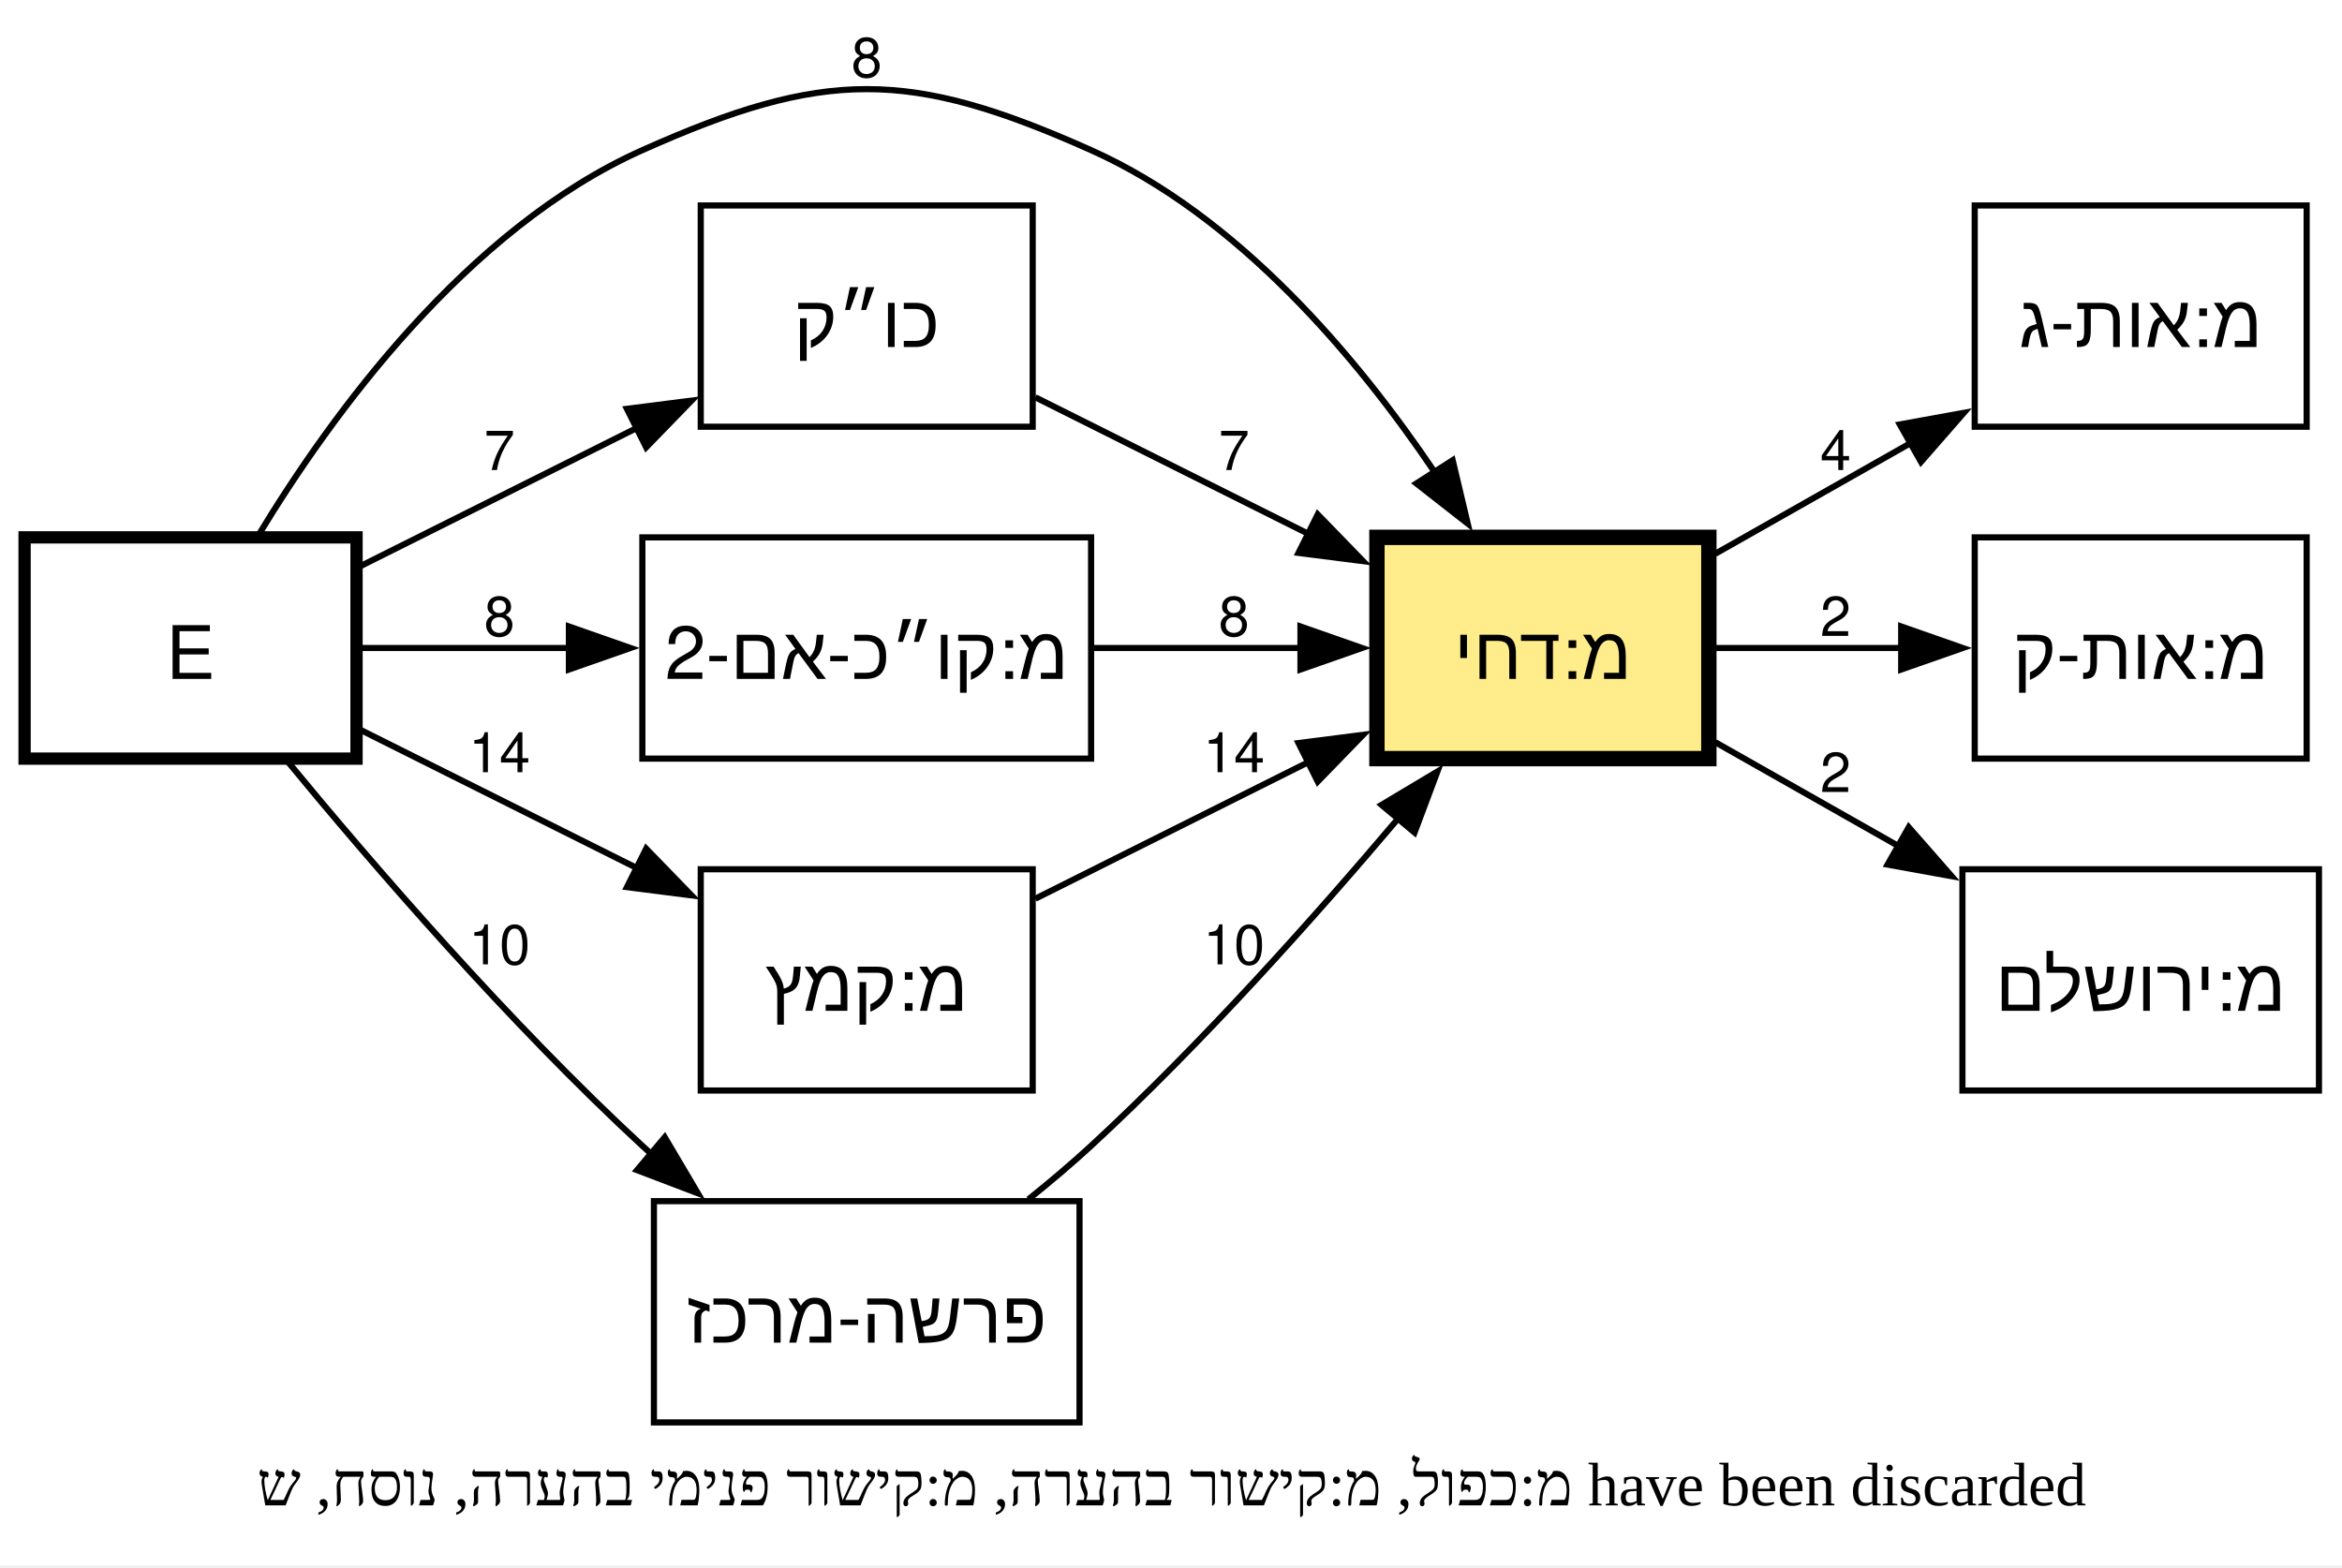
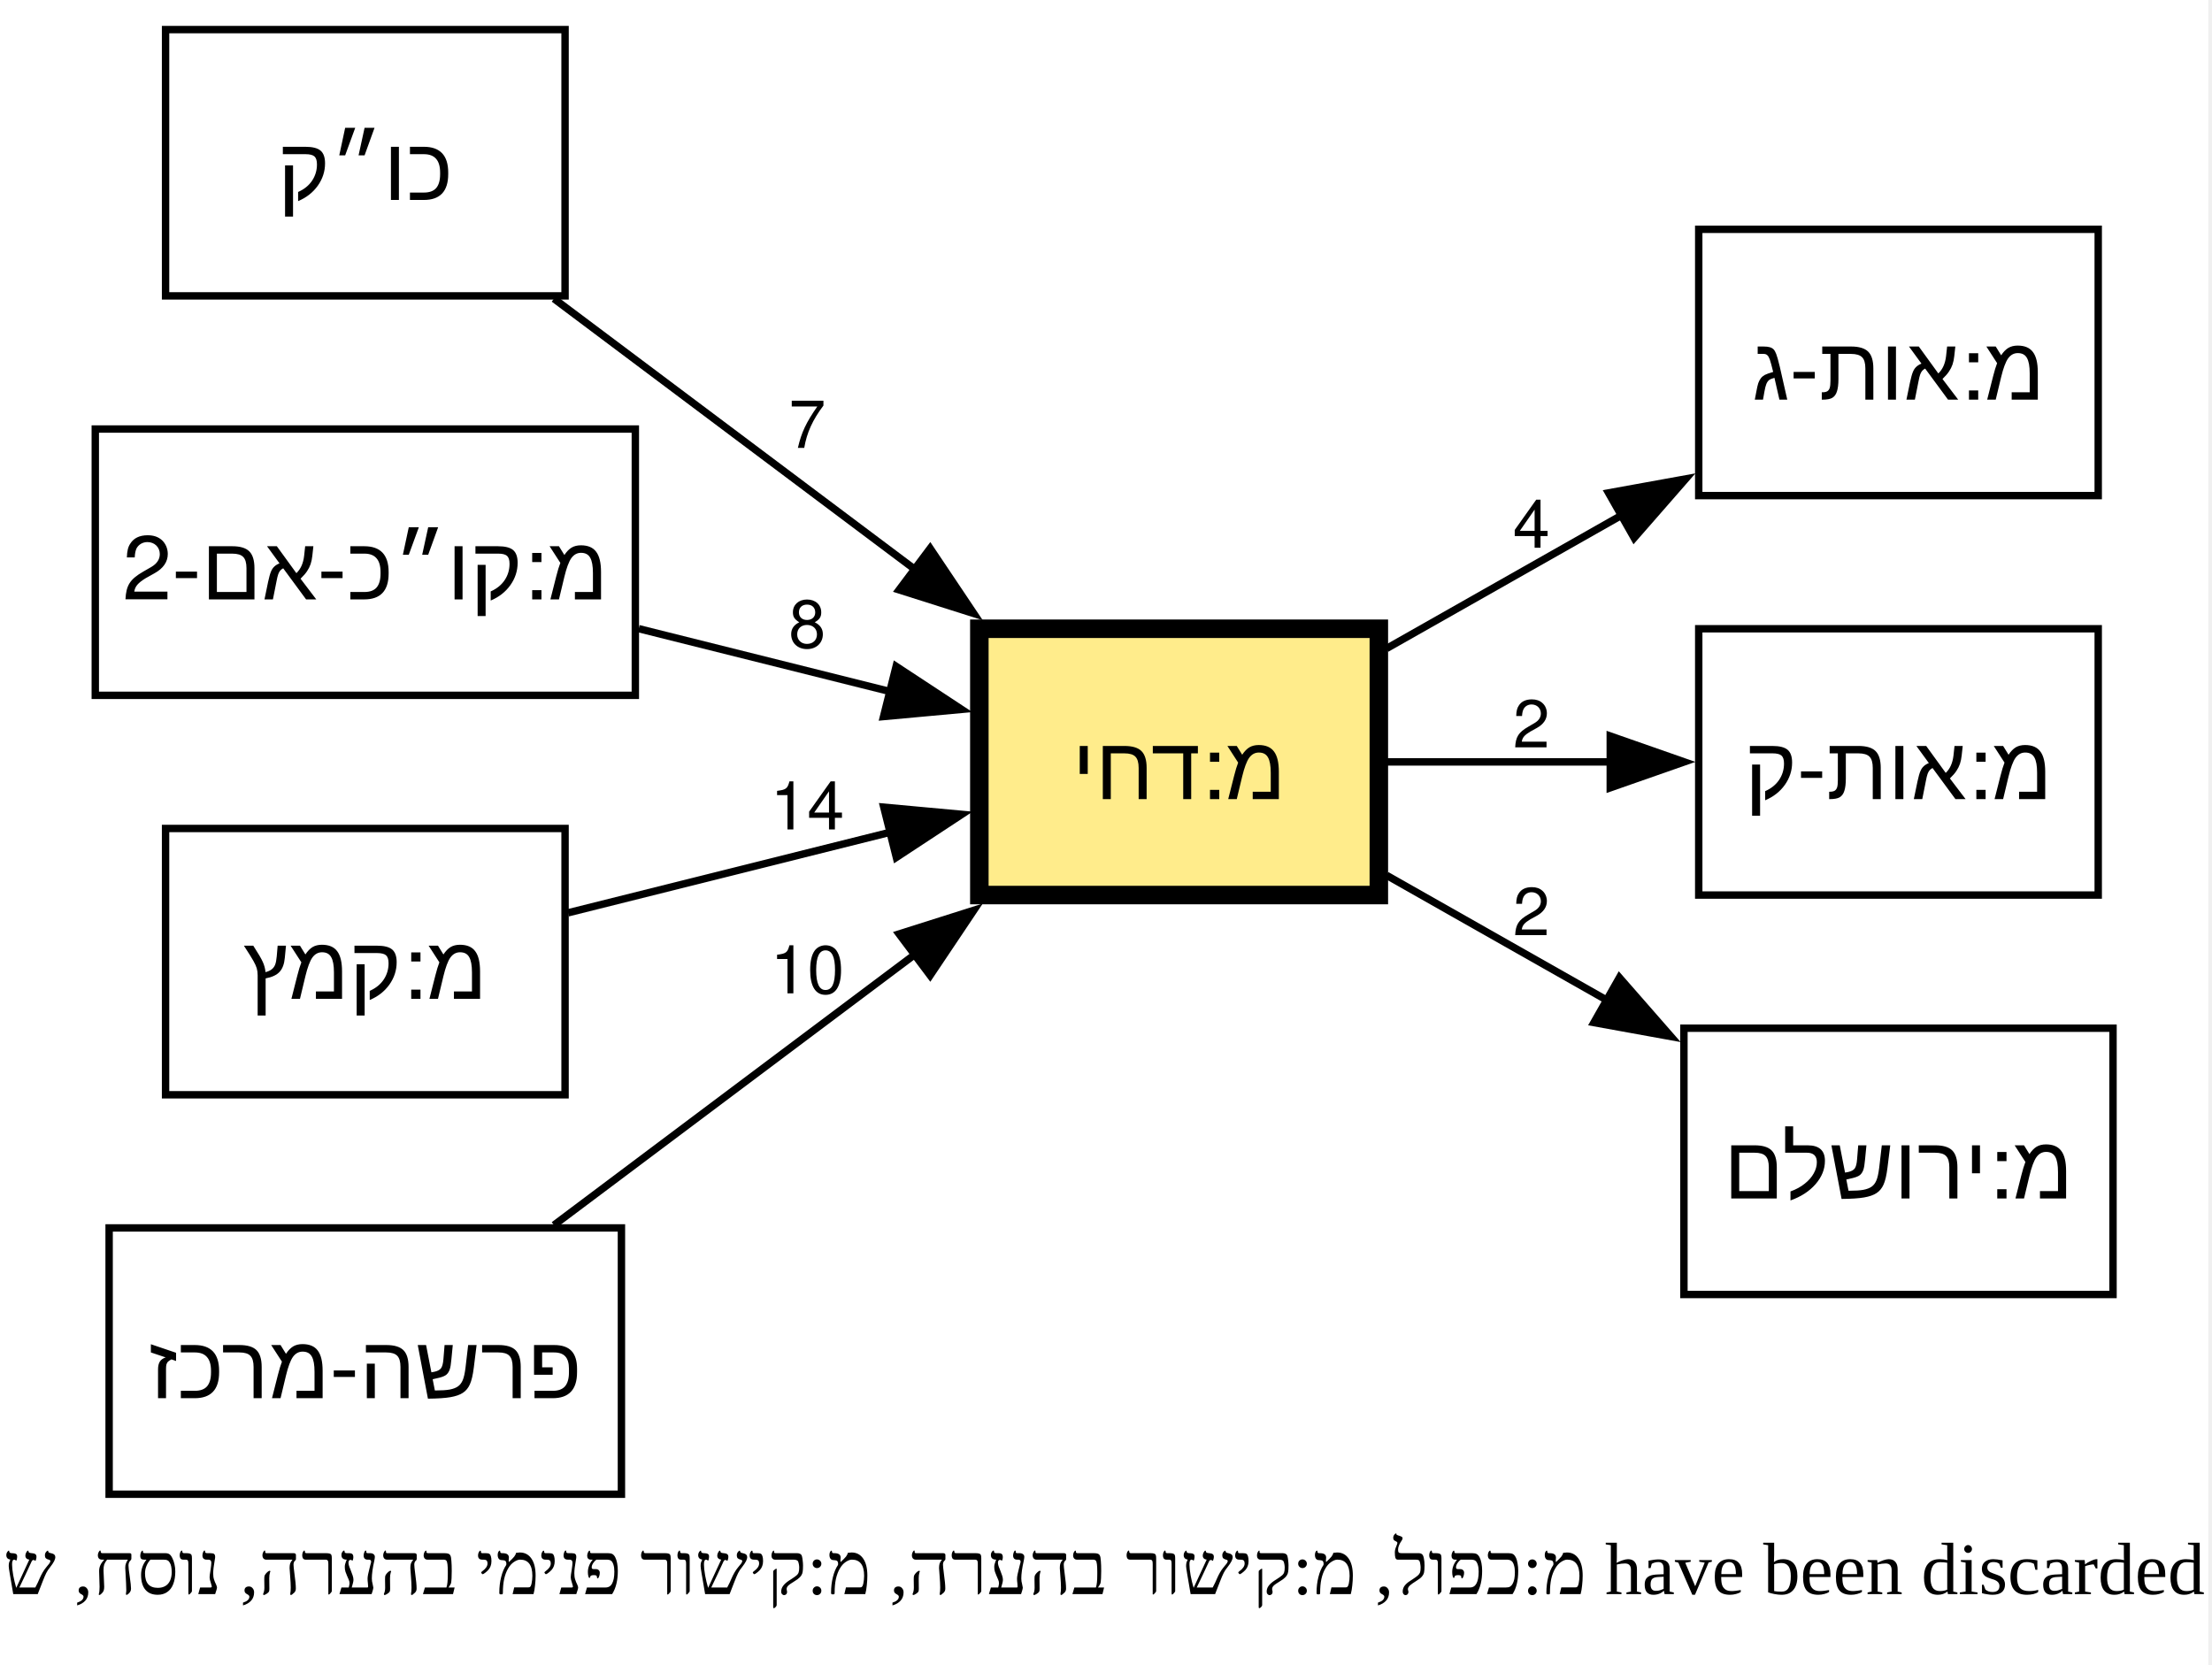
- <svg xmlns="http://www.w3.org/2000/svg" width="381pt" height="255pt" viewBox="0.00 0.00 381.00 255.00">
-   <g id="graph0" class="graph" transform="scale(1 1) rotate(0) translate(4 250.68)">
-     <polygon fill="white" stroke="none" points="-4,4 -4,-250.68 377.25,-250.68 377.25,4 -4,4" />
-     <text xml:space="preserve" text-anchor="middle" x="186.62" y="-5.75" font-family="Times New Roman,serif" font-size="10.00">מ:כפול, מ:קישור בהערה, מ:קישור פנימי בהערה, נוסח, ש have been discarded</text>
+ <svg xmlns="http://www.w3.org/2000/svg" width="299pt" height="225pt" viewBox="0.00 0.00 299.00 225.00">
+   <g id="graph0" class="graph" transform="scale(1 1) rotate(0) translate(4 221.25)">
+     <polygon fill="white" stroke="none" points="-4,4 -4,-221.25 294.5,-221.25 294.5,4 -4,4" />
+     <text xml:space="preserve" text-anchor="middle" x="145.25" y="-5.75" font-family="Times New Roman,serif" font-size="10.00">מ:כפול, מ:קישור בהערה, מ:קישור פנימי בהערה, נוסח, ש have been discarded</text>
    <g id="node1" class="node">
-       <polygon fill="none" stroke="black" stroke-width="2" points="54,-163.25 0,-163.25 0,-127.25 54,-127.25 54,-163.25" />
-       <text xml:space="preserve" text-anchor="middle" x="27" y="-140.22" font-family="SBL Hebrew,Helvetica" font-size="12.00">E</text>
+       <polygon fill="#ffec8b" stroke="black" stroke-width="2.5" points="182.38,-136.25 128.38,-136.25 128.38,-100.25 182.38,-100.25 182.38,-136.25" />
+       <text xml:space="preserve" text-anchor="middle" x="155.38" y="-113.22" font-family="SBL Hebrew,Helvetica" font-size="12.00">מ:דחי</text>
+     </g>
+     <g id="node3" class="node">
+       <polygon fill="none" stroke="black" points="279.62,-190.25 225.62,-190.25 225.62,-154.25 279.62,-154.25 279.62,-190.25" />
+       <text xml:space="preserve" text-anchor="middle" x="252.62" y="-167.22" font-family="SBL Hebrew,Helvetica" font-size="12.00">מ:אות-ג</text>
+     </g>
+     <g id="edge2" class="edge">
+       <path fill="none" stroke="black" d="M183.42,-133.58C193.33,-139.2 204.73,-145.66 215.33,-151.67" />
+       <polygon fill="black" stroke="black" points="213.43,-154.62 223.86,-156.51 216.89,-148.53 213.43,-154.62" />
+       <text xml:space="preserve" text-anchor="middle" x="203" y="-147.2" font-family="Helvetica,sans-Serif" font-size="9.00">4</text>
+     </g>
+     <g id="node4" class="node">
+       <polygon fill="none" stroke="black" points="279.62,-136.25 225.62,-136.25 225.62,-100.25 279.62,-100.25 279.62,-136.25" />
+       <text xml:space="preserve" text-anchor="middle" x="252.62" y="-113.22" font-family="SBL Hebrew,Helvetica" font-size="12.00">מ:אות-ק</text>
+     </g>
+     <g id="edge3" class="edge">
+       <path fill="none" stroke="black" d="M183.42,-118.25C192.82,-118.25 203.56,-118.25 213.68,-118.25" />
+       <polygon fill="black" stroke="black" points="213.66,-121.75 223.66,-118.25 213.66,-114.75 213.66,-121.75" />
+       <text xml:space="preserve" text-anchor="middle" x="203" y="-120.2" font-family="Helvetica,sans-Serif" font-size="9.00">2</text>
+     </g>
+     <g id="node5" class="node">
+       <polygon fill="none" stroke="black" points="281.62,-82.25 223.62,-82.25 223.62,-46.25 281.62,-46.25 281.62,-82.25" />
+       <text xml:space="preserve" text-anchor="middle" x="252.62" y="-59.23" font-family="SBL Hebrew,Helvetica" font-size="12.00">מ:ירושלם</text>
+     </g>
+     <g id="edge4" class="edge">
+       <path fill="none" stroke="black" d="M183.42,-102.92C192.74,-97.63 203.36,-91.61 213.41,-85.92" />
+       <polygon fill="black" stroke="black" points="214.9,-89.09 221.87,-81.12 211.45,-83.01 214.9,-89.09" />
+       <text xml:space="preserve" text-anchor="middle" x="203" y="-94.82" font-family="Helvetica,sans-Serif" font-size="9.00">2</text>
    </g>
    <g id="node2" class="node">
-       <polygon fill="#ffec8b" stroke="black" stroke-width="2.5" points="274,-163.25 220,-163.25 220,-127.25 274,-127.25 274,-163.25" />
-       <text xml:space="preserve" text-anchor="middle" x="247" y="-140.22" font-family="SBL Hebrew,Helvetica" font-size="12.00">מ:דחי</text>
-     </g>
-     <g id="edge2" class="edge">
-       <path fill="none" stroke="black" d="M37.98,-163.5C49.91,-183.2 71.9,-213.47 100.5,-226.25 130.12,-239.49 143.88,-239.49 173.5,-226.25 197.45,-215.54 216.77,-192.58 229.42,-173.83" />
-       <polygon fill="black" stroke="black" points="232.32,-175.8 234.77,-165.49 226.42,-172.02 232.32,-175.8" />
-       <text xml:space="preserve" text-anchor="middle" x="137" y="-238.13" font-family="Helvetica,sans-Serif" font-size="9.00">8</text>
-     </g>
-     <g id="node3" class="node">
-       <polygon fill="none" stroke="black" points="164,-217.25 110,-217.25 110,-181.25 164,-181.25 164,-217.25" />
-       <text xml:space="preserve" text-anchor="middle" x="137" y="-194.22" font-family="SBL Hebrew,Helvetica" font-size="12.00">כו״ק</text>
+       <polygon fill="none" stroke="black" points="72.38,-217.25 18.38,-217.25 18.38,-181.25 72.38,-181.25 72.38,-217.25" />
+       <text xml:space="preserve" text-anchor="middle" x="45.38" y="-194.22" font-family="SBL Hebrew,Helvetica" font-size="12.00">כו״ק</text>
    </g>
    <g id="edge1" class="edge">
-       <path fill="none" stroke="black" d="M54.42,-158.46C68.12,-165.31 85.06,-173.78 99.94,-181.22" />
-       <polygon fill="black" stroke="black" points="97.99,-184.16 108.5,-185.5 101.12,-177.9 97.99,-184.16" />
-       <text xml:space="preserve" text-anchor="middle" x="77.25" y="-174.2" font-family="Helvetica,sans-Serif" font-size="9.00">7</text>
-     </g>
-     <g id="node4" class="node">
-       <polygon fill="none" stroke="black" points="173.5,-163.25 100.5,-163.25 100.5,-127.25 173.5,-127.25 173.5,-163.25" />
-       <text xml:space="preserve" text-anchor="middle" x="137" y="-140.22" font-family="SBL Hebrew,Helvetica" font-size="12.00">מ:קו״כ-אם-2</text>
-     </g>
-     <g id="edge3" class="edge">
-       <path fill="none" stroke="black" d="M54.42,-145.25C64.72,-145.25 76.86,-145.25 88.57,-145.25" />
-       <polygon fill="black" stroke="black" points="88.55,-148.75 98.55,-145.25 88.55,-141.75 88.55,-148.75" />
-       <text xml:space="preserve" text-anchor="middle" x="77.25" y="-147.2" font-family="Helvetica,sans-Serif" font-size="9.00">8</text>
-     </g>
-     <g id="node5" class="node">
-       <polygon fill="none" stroke="black" points="164,-109.25 110,-109.25 110,-73.25 164,-73.25 164,-109.25" />
-       <text xml:space="preserve" text-anchor="middle" x="137" y="-86.22" font-family="SBL Hebrew,Helvetica" font-size="12.00">מ:קמץ</text>
-     </g>
-     <g id="edge4" class="edge">
-       <path fill="none" stroke="black" d="M54.42,-132.04C68.12,-125.19 85.06,-116.72 99.94,-109.28" />
-       <polygon fill="black" stroke="black" points="101.12,-112.6 108.5,-105 97.99,-106.34 101.12,-112.6" />
-       <text xml:space="preserve" text-anchor="middle" x="77.25" y="-125.04" font-family="Helvetica,sans-Serif" font-size="9.00">14</text>
+       <path fill="none" stroke="black" d="M70.88,-180.87C85.34,-170.02 103.88,-156.12 119.81,-144.17" />
+       <polygon fill="black" stroke="black" points="121.73,-147.11 127.63,-138.31 117.53,-141.51 121.73,-147.11" />
+       <text xml:space="preserve" text-anchor="middle" x="105.12" y="-160.7" font-family="Helvetica,sans-Serif" font-size="9.00">7</text>
    </g>
    <g id="node6" class="node">
-       <polygon fill="none" stroke="black" points="171.62,-55.25 102.38,-55.25 102.38,-19.25 171.62,-19.25 171.62,-55.25" />
-       <text xml:space="preserve" text-anchor="middle" x="137" y="-32.23" font-family="SBL Hebrew,Helvetica" font-size="12.00">פרשה-מרכז</text>
+       <polygon fill="none" stroke="black" points="81.88,-163.25 8.88,-163.25 8.88,-127.25 81.88,-127.25 81.88,-163.25" />
+       <text xml:space="preserve" text-anchor="middle" x="45.38" y="-140.22" font-family="SBL Hebrew,Helvetica" font-size="12.00">מ:קו״כ-אם-2</text>
    </g>
    <g id="edge5" class="edge">
-       <path fill="none" stroke="black" d="M42.64,-126.97C56.68,-109.93 78.87,-84.22 100.5,-64.25 101,-63.79 101.5,-63.33 102.01,-62.87" />
-       <polygon fill="black" stroke="black" points="104.14,-65.65 109.53,-56.53 99.63,-60.3 104.14,-65.65" />
-       <text xml:space="preserve" text-anchor="middle" x="77.25" y="-93.78" font-family="Helvetica,sans-Serif" font-size="9.00">10</text>
+       <path fill="none" stroke="black" d="M82.34,-136.26C93.27,-133.53 105.31,-130.52 116.37,-127.75" />
+       <polygon fill="black" stroke="black" points="117.13,-131.17 125.98,-125.35 115.43,-124.38 117.13,-131.17" />
+       <text xml:space="preserve" text-anchor="middle" x="105.12" y="-133.7" font-family="Helvetica,sans-Serif" font-size="9.00">8</text>
    </g>
    <g id="node7" class="node">
-       <polygon fill="none" stroke="black" points="371.25,-217.25 317.25,-217.25 317.25,-181.25 371.25,-181.25 371.25,-217.25" />
-       <text xml:space="preserve" text-anchor="middle" x="344.25" y="-194.22" font-family="SBL Hebrew,Helvetica" font-size="12.00">מ:אות-ג</text>
+       <polygon fill="none" stroke="black" points="72.38,-109.25 18.38,-109.25 18.38,-73.25 72.38,-73.25 72.38,-109.25" />
+       <text xml:space="preserve" text-anchor="middle" x="45.38" y="-86.22" font-family="SBL Hebrew,Helvetica" font-size="12.00">מ:קמץ</text>
+     </g>
+     <g id="edge6" class="edge">
+       <path fill="none" stroke="black" d="M72.79,-97.85C85.9,-101.13 101.97,-105.15 116.37,-108.75" />
+       <polygon fill="black" stroke="black" points="115.46,-112.13 126.01,-111.16 117.16,-105.34 115.46,-112.13" />
+       <text xml:space="preserve" text-anchor="middle" x="105.12" y="-109.12" font-family="Helvetica,sans-Serif" font-size="9.00">14</text>
+     </g>
+     <g id="node8" class="node">
+       <polygon fill="none" stroke="black" points="80,-55.25 10.75,-55.25 10.75,-19.25 80,-19.25 80,-55.25" />
+       <text xml:space="preserve" text-anchor="middle" x="45.38" y="-32.23" font-family="SBL Hebrew,Helvetica" font-size="12.00">פרשה-מרכז</text>
    </g>
    <g id="edge7" class="edge">
-       <path fill="none" stroke="black" d="M275.04,-160.58C284.96,-166.2 296.36,-172.66 306.96,-178.67" />
-       <polygon fill="black" stroke="black" points="305.06,-181.62 315.48,-183.51 308.51,-175.53 305.06,-181.62" />
-       <text xml:space="preserve" text-anchor="middle" x="294.62" y="-174.2" font-family="Helvetica,sans-Serif" font-size="9.00">4</text>
-     </g>
-     <g id="node8" class="node">
-       <polygon fill="none" stroke="black" points="371.25,-163.25 317.25,-163.25 317.25,-127.25 371.25,-127.25 371.25,-163.25" />
-       <text xml:space="preserve" text-anchor="middle" x="344.25" y="-140.22" font-family="SBL Hebrew,Helvetica" font-size="12.00">מ:אות-ק</text>
-     </g>
-     <g id="edge8" class="edge">
-       <path fill="none" stroke="black" d="M275.04,-145.25C284.45,-145.25 295.18,-145.25 305.31,-145.25" />
-       <polygon fill="black" stroke="black" points="305.29,-148.75 315.29,-145.25 305.29,-141.75 305.29,-148.75" />
-       <text xml:space="preserve" text-anchor="middle" x="294.62" y="-147.2" font-family="Helvetica,sans-Serif" font-size="9.00">2</text>
-     </g>
-     <g id="node9" class="node">
-       <polygon fill="none" stroke="black" points="373.25,-109.25 315.25,-109.25 315.25,-73.25 373.25,-73.25 373.25,-109.25" />
-       <text xml:space="preserve" text-anchor="middle" x="344.25" y="-86.22" font-family="SBL Hebrew,Helvetica" font-size="12.00">מ:ירושלם</text>
-     </g>
-     <g id="edge9" class="edge">
-       <path fill="none" stroke="black" d="M275.04,-129.92C284.36,-124.63 294.99,-118.61 305.03,-112.92" />
-       <polygon fill="black" stroke="black" points="306.52,-116.09 313.5,-108.12 303.07,-110.01 306.52,-116.09" />
-       <text xml:space="preserve" text-anchor="middle" x="294.62" y="-121.82" font-family="Helvetica,sans-Serif" font-size="9.00">2</text>
-     </g>
-     <g id="edge6" class="edge">
-       <path fill="none" stroke="black" d="M164.42,-186.04C177.79,-179.36 194.24,-171.13 208.85,-163.82" />
-       <polygon fill="black" stroke="black" points="210.37,-166.98 217.75,-159.38 207.24,-160.72 210.37,-166.98" />
-       <text xml:space="preserve" text-anchor="middle" x="196.75" y="-174.2" font-family="Helvetica,sans-Serif" font-size="9.00">7</text>
-     </g>
-     <g id="edge10" class="edge">
-       <path fill="none" stroke="black" d="M173.96,-145.25C184.78,-145.25 196.68,-145.25 207.65,-145.25" />
-       <polygon fill="black" stroke="black" points="207.56,-148.75 217.56,-145.25 207.56,-141.75 207.56,-148.75" />
-       <text xml:space="preserve" text-anchor="middle" x="196.75" y="-147.2" font-family="Helvetica,sans-Serif" font-size="9.00">8</text>
-     </g>
-     <g id="edge11" class="edge">
-       <path fill="none" stroke="black" d="M164.42,-104.46C177.79,-111.14 194.24,-119.37 208.85,-126.68" />
-       <polygon fill="black" stroke="black" points="207.24,-129.78 217.75,-131.12 210.37,-123.52 207.24,-129.78" />
-       <text xml:space="preserve" text-anchor="middle" x="196.75" y="-125.04" font-family="Helvetica,sans-Serif" font-size="9.00">14</text>
-     </g>
-     <g id="edge12" class="edge">
-       <path fill="none" stroke="black" d="M163.31,-55.55C166.82,-58.36 170.31,-61.31 173.5,-64.25 191.52,-80.88 209.92,-101.5 223.68,-117.77" />
-       <polygon fill="black" stroke="black" points="220.75,-119.72 229.84,-125.15 226.12,-115.23 220.75,-119.72" />
-       <text xml:space="preserve" text-anchor="middle" x="196.75" y="-93.78" font-family="Helvetica,sans-Serif" font-size="9.00">10</text>
+       <path fill="none" stroke="black" d="M70.88,-55.63C85.34,-66.48 103.88,-80.38 119.81,-92.33" />
+       <polygon fill="black" stroke="black" points="117.53,-94.99 127.63,-98.19 121.73,-89.39 117.53,-94.99" />
+       <text xml:space="preserve" text-anchor="middle" x="105.12" y="-86.96" font-family="Helvetica,sans-Serif" font-size="9.00">10</text>
    </g>
  </g>
</svg>
